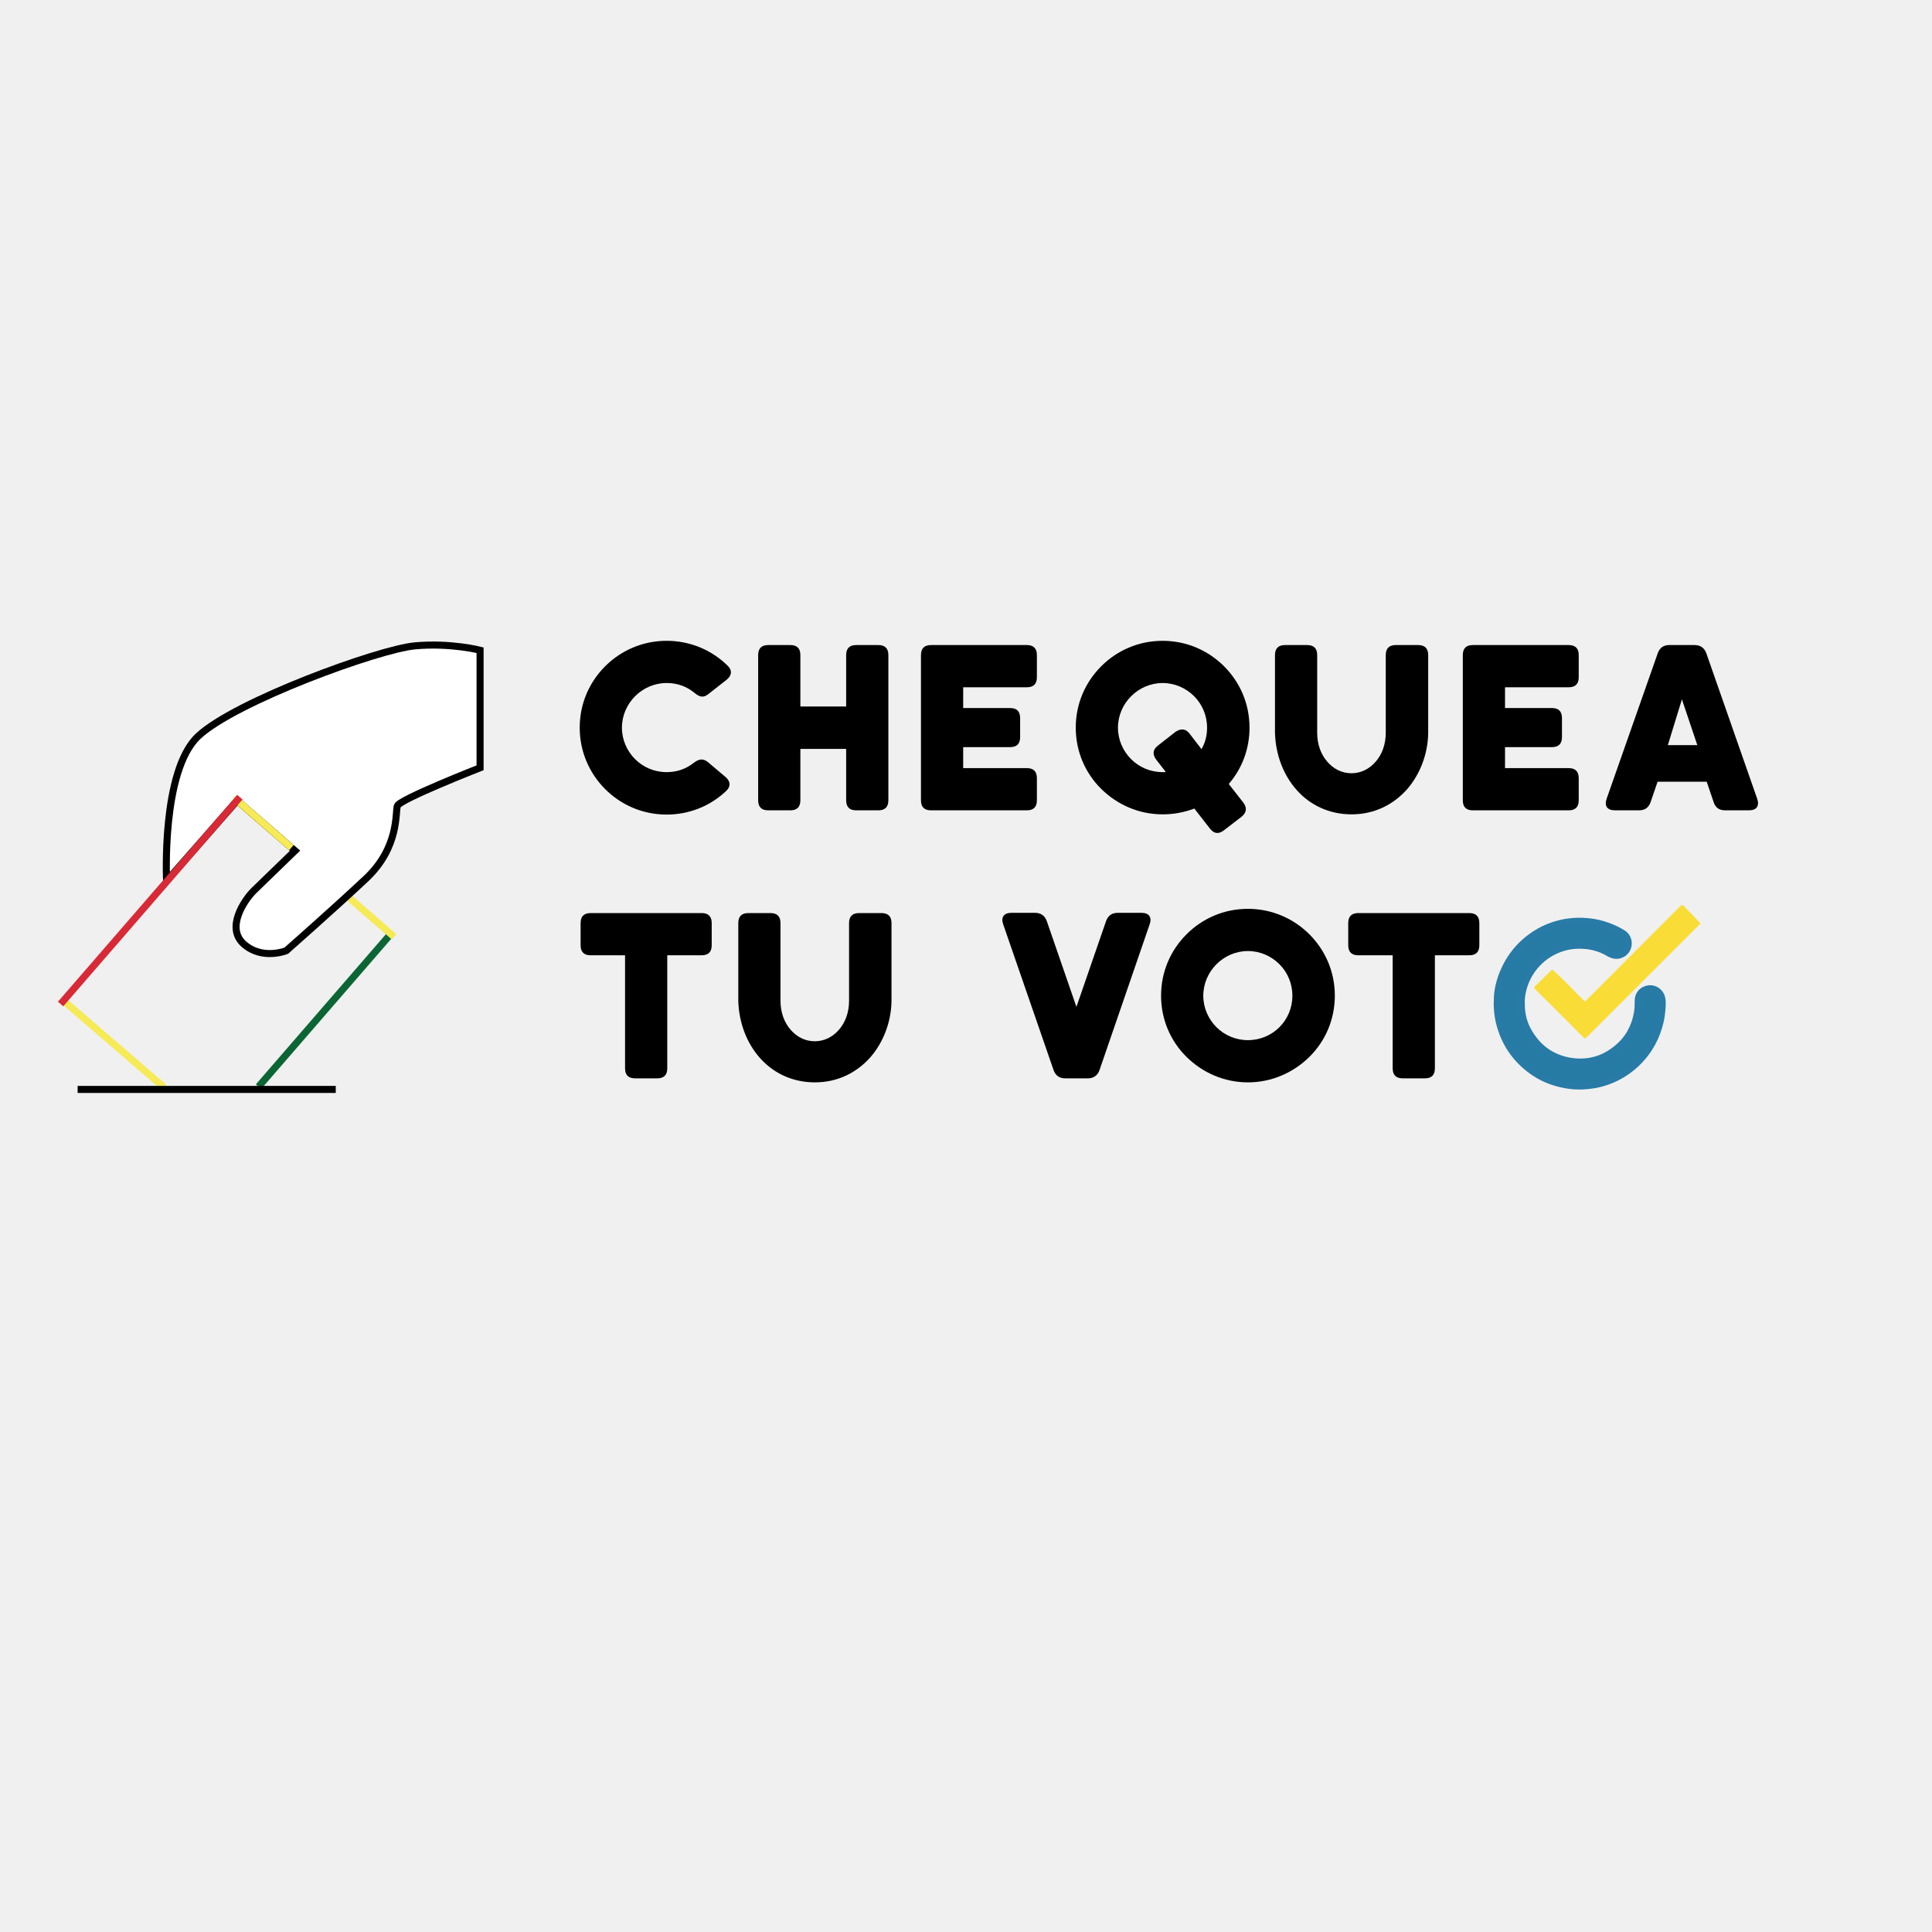
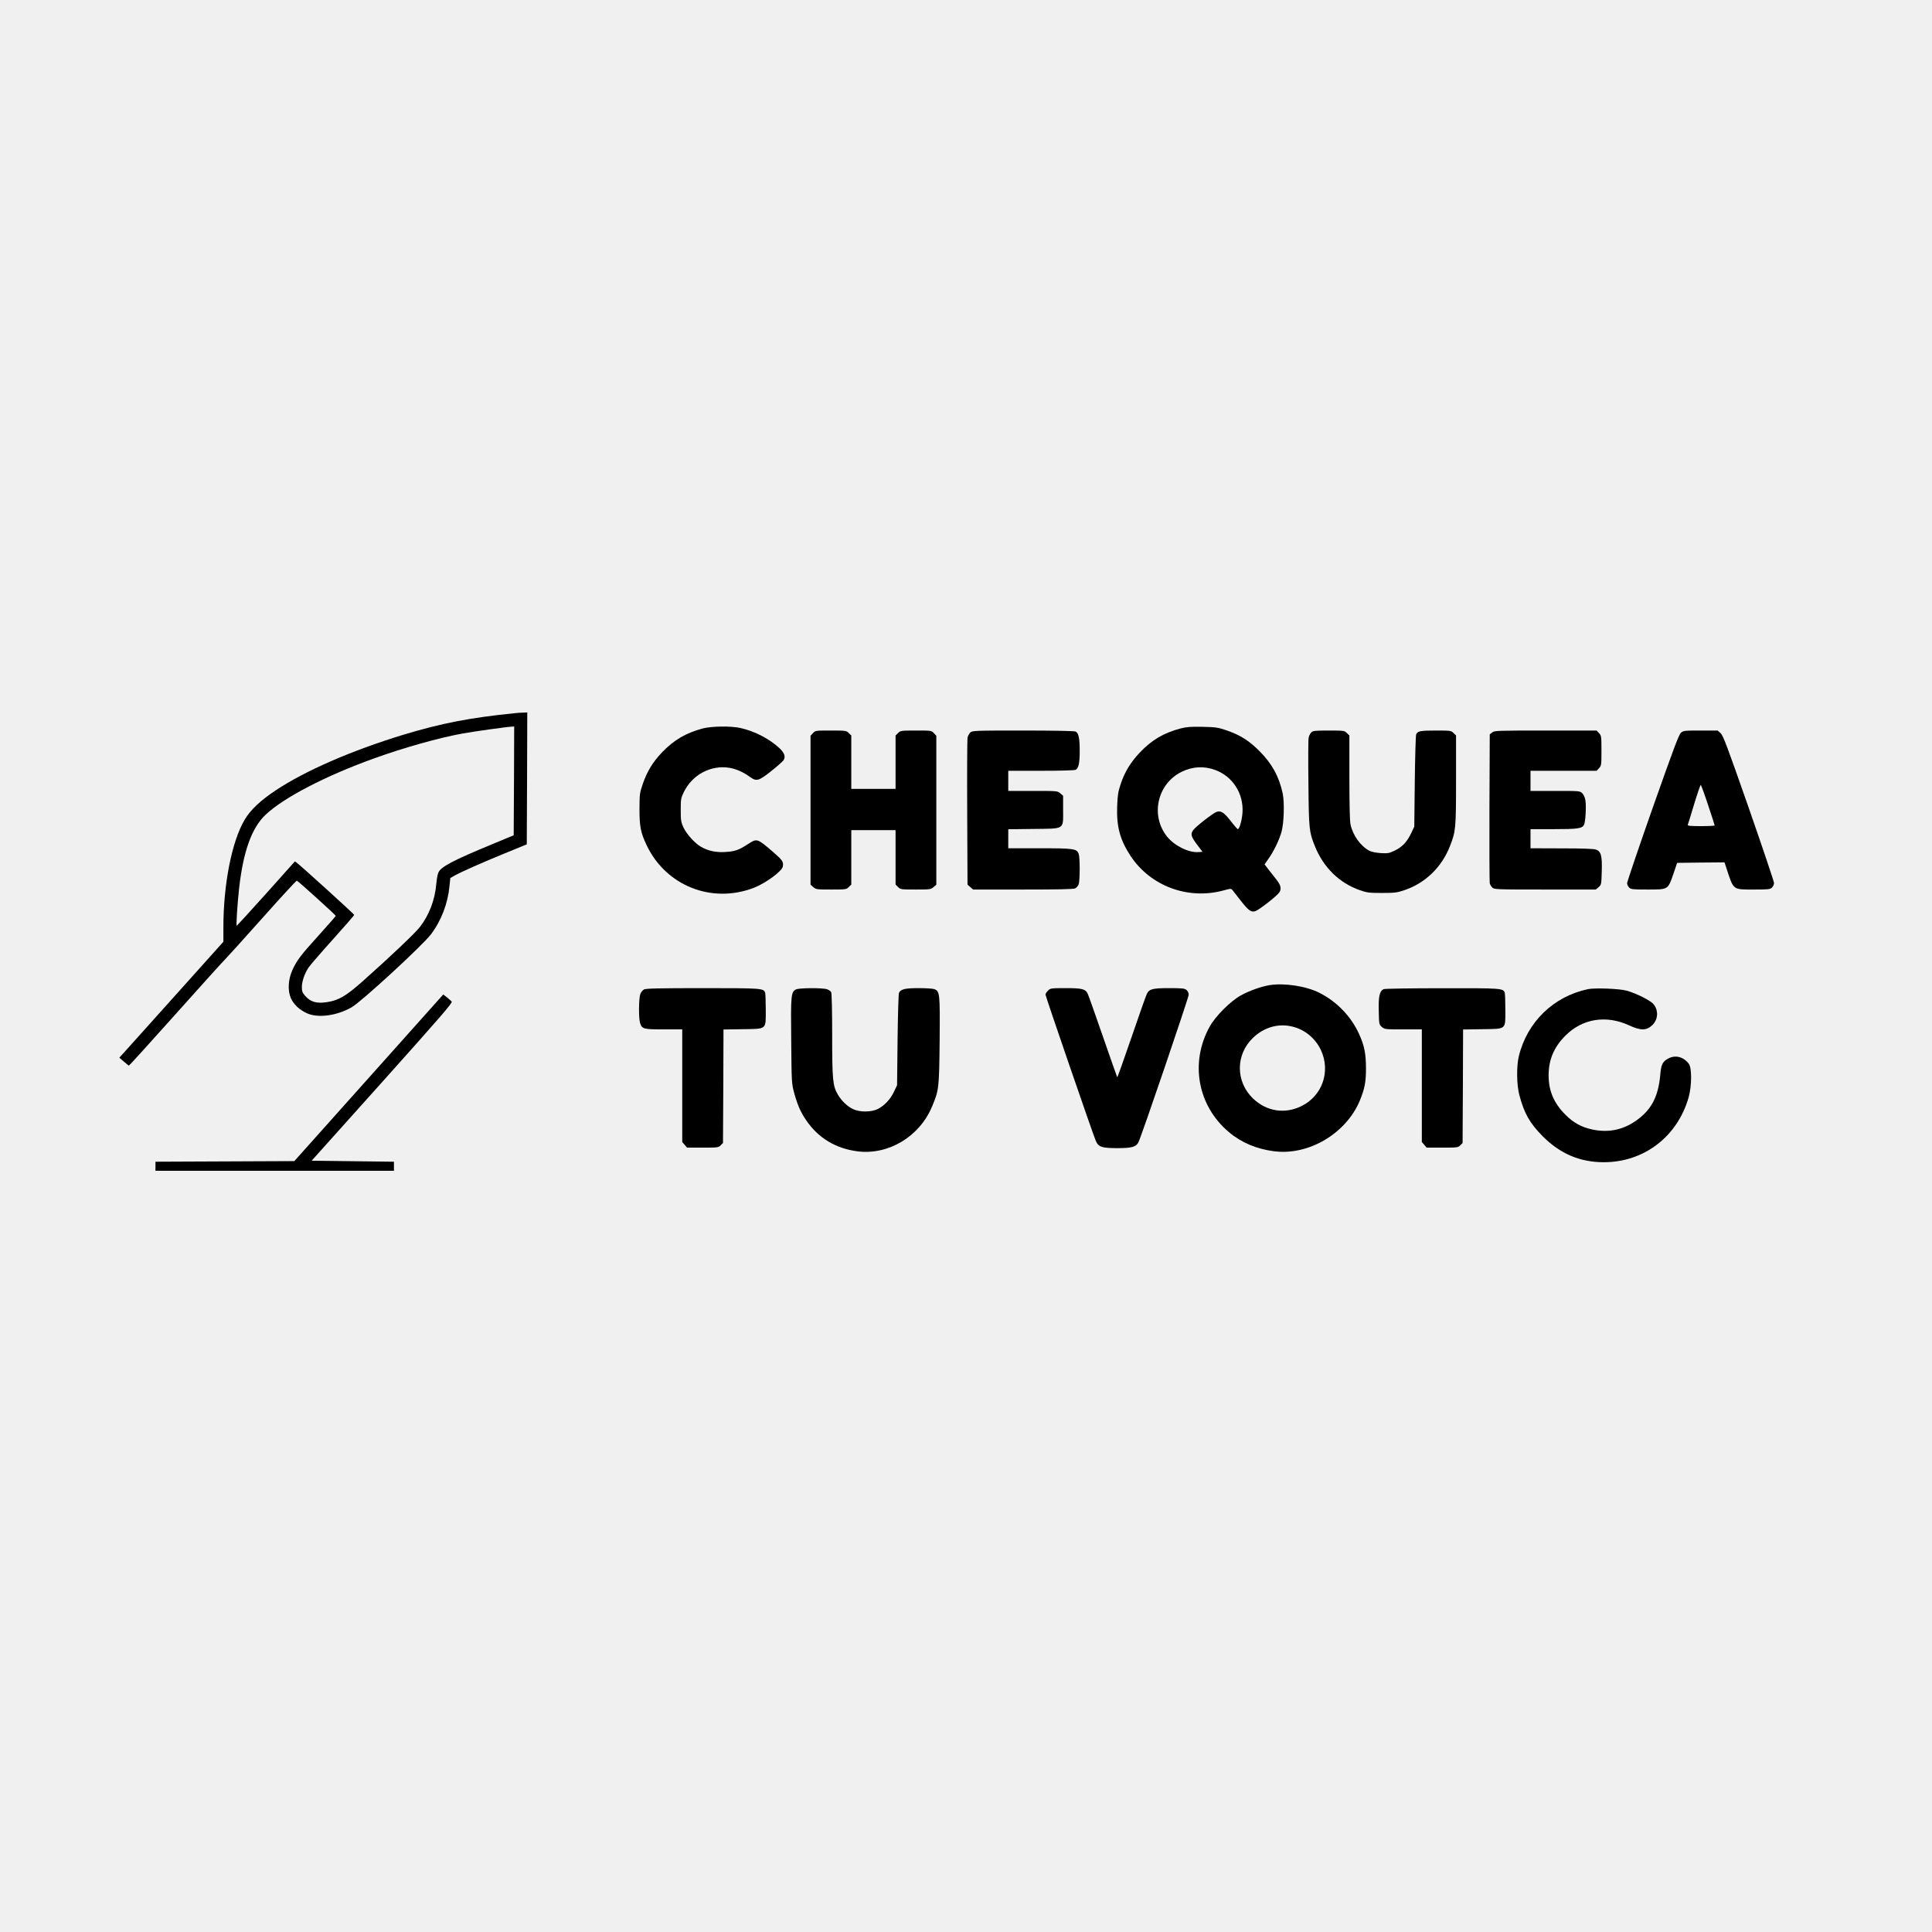
- <svg xmlns="http://www.w3.org/2000/svg" version="1.1" x="0px" y="0px" viewBox="0 0 1920 1920" style="enable-background:new 0 0 1920 1920;" xml:space="preserve">
-   <style type="text/css">
- 	.st0{fill:#2F5952;}
- 	.st1{fill:none;stroke:#000000;stroke-width:5;stroke-miterlimit:10;}
- 	.st2{fill:#F6E954;}
- 	.st3{fill:#D72937;}
- 	.st4{fill:#0C6433;}
- 	.st5{fill:#FFFFFF;stroke:#000000;stroke-width:5;stroke-miterlimit:10;}
- 	.st6{fill:none;stroke:#000000;stroke-width:12;stroke-miterlimit:10;}
- 	.st7{fill:none;stroke:#000000;stroke-width:15;stroke-miterlimit:10;}
- 	.st8{fill:#FFFFFF;stroke:#000000;stroke-width:8;stroke-miterlimit:10;}
- 	.st9{fill:#F9DC36;}
- 	.st10{fill:#267BA5;}
- 	.st11{fill:#B72C2C;}
- 	.st12{fill:#385D93;}
- 	.st13{stroke:#000000;stroke-width:8;stroke-miterlimit:10;}
- 	.st14{fill:#FFFFFF;stroke:#000000;stroke-width:7;stroke-miterlimit:10;}
- 	.st15{fill:#385D93;stroke:#000000;stroke-width:8;stroke-miterlimit:10;}
- 	.st16{fill:#F6E954;stroke:#000000;stroke-width:8;stroke-miterlimit:10;}
- 	.st17{fill:none;stroke:#000000;stroke-width:8;stroke-miterlimit:10;}
- 	.st18{fill:#0C6433;stroke:#0C6534;stroke-width:8;stroke-miterlimit:10;}
- 	.st19{fill:#F6E954;stroke:#F6EA56;stroke-width:8;stroke-miterlimit:10;}
- 	.st20{fill:#D72937;stroke:#D82937;stroke-width:8;stroke-miterlimit:10;}
- 	.st21{fill:#385D93;stroke:#000000;stroke-width:5;stroke-miterlimit:10;}
- 	.st22{fill:#F2CC2F;stroke:#000000;stroke-width:5;stroke-miterlimit:10;}
- 	.st23{fill:#0C6433;stroke:#0C6534;stroke-width:7;stroke-miterlimit:10;}
- 	.st24{fill:#F6E954;stroke:#F6EA56;stroke-width:7;stroke-miterlimit:10;}
- 	.st25{fill:none;stroke:#000000;stroke-width:7;stroke-miterlimit:10;}
- 	.st26{fill:#D72937;stroke:#D82937;stroke-width:7;stroke-miterlimit:10;}
- 	.st27{fill:#267BA5;stroke:#277BA6;stroke-width:6;stroke-miterlimit:10;}
- 	.st28{fill:#267BA5;stroke:#277BA6;stroke-width:3;stroke-miterlimit:10;}
- </style>
-   <g id="Capa_1">
-     <path d="M662.45,809.51c-23.75,0-45.28-9.54-61.04-25.3c-15.76-15.76-25.3-37.29-25.3-61.04c0-23.97,9.54-45.28,25.3-61.04   c15.76-15.76,37.29-25.3,61.04-25.3c23.08,0,44.61,8.88,60.81,24.86c4.66,4.66,4,9.77-1.33,13.98l-17.53,13.76   c-5.1,4.22-8.88,3.55-13.98-0.67c-7.99-6.66-17.31-9.99-27.96-9.99c-12.21,0-23.3,5.11-31.29,13.1c-7.99,7.99-13.1,19.09-13.1,31.3   c0,12.21,5.1,23.3,13.1,31.29c7.99,7.99,19.09,12.87,31.29,12.87c10.21,0,19.31-3.11,27.08-9.32c5.1-3.77,9.1-4.66,14.2-0.44   L720.83,772c5.1,4.22,5.77,9.54,0.67,14.2C705.51,801.3,684.65,809.51,662.45,809.51z" />
-     <path d="M882.85,795.31c0,6.66-3.33,9.99-9.99,9.99h-21.97c-6.66,0-9.99-3.33-9.99-9.99v-51.05h-45.5v51.05   c0,6.66-3.33,9.99-9.99,9.99h-21.97c-6.66,0-9.99-3.33-9.99-9.99V651.04c0-6.66,3.33-9.99,9.99-9.99h21.97   c6.66,0,9.99,3.33,9.99,9.99v51.05h45.5v-51.05c0-6.66,3.33-9.99,9.99-9.99h21.97c6.66,0,9.99,3.33,9.99,9.99V795.31z" />
-     <path d="M1030.45,795.31c0,6.66-3.33,9.99-9.99,9.99h-95.22c-6.66,0-9.99-3.33-9.99-9.99V651.04c0-6.66,3.33-9.99,9.99-9.99h95.22   c6.66,0,9.99,3.33,9.99,9.99v21.97c0,6.66-3.33,9.99-9.99,9.99h-63.26v20.64h46.61c6.66,0,9.99,3.33,9.99,9.99v18.87   c0,6.66-3.33,9.99-9.99,9.99h-46.61v20.86h63.26c6.66,0,9.99,3.33,9.99,9.99V795.31z" />
-     <path d="M1216.45,825.05c-5.33,4.22-9.99,3.55-13.98-1.55l-15.54-19.98c-9.99,3.77-20.42,5.77-31.52,5.77   c-23.97,0-45.28-9.77-61.04-25.3c-15.76-15.54-25.3-37.07-25.3-60.81c0-23.97,9.54-45.28,25.3-61.04   c15.76-15.76,37.07-25.3,61.04-25.3c23.75,0,45.28,9.54,61.04,25.3c15.76,15.76,25.3,37.07,25.3,61.04   c0,21.31-7.55,40.84-20.64,55.93l14.43,18.42c4,5.33,3.33,9.99-1.77,14.2L1216.45,825.05z M1149.2,755.14   c-4.22-5.55-3.55-10.21,1.55-14.2l17.31-13.54c5.55-3.77,10.21-3.33,14.2,1.78l11.76,15.31c3.77-6.44,5.55-13.54,5.55-21.31   c0-12.21-4.88-23.3-12.87-31.3c-7.99-7.99-19.09-13.1-31.29-13.1c-12.21,0-23.31,5.11-31.29,13.1c-7.99,7.99-13.1,19.09-13.1,31.3   c0,12.21,5.1,23.3,13.1,31.29c7.99,7.99,19.09,12.87,31.29,12.87c1.33,0,2.44,0,3.11-0.22L1149.2,755.14z" />
-     <path d="M1419.32,728.28c-0.22,20.42-7.77,40.84-20.86,55.93c-13.32,15.09-32.18,25.08-55.27,25.08c-22.19,0-41.06-9.1-54.38-23.97   c-13.32-14.87-21.09-35.07-21.75-57.04v-77.24c0-6.66,3.33-9.99,9.99-9.99h21.97c6.66,0,9.99,3.33,9.99,9.99v77.24   c0,11.54,3.77,21.53,9.99,28.63c6.21,7.32,14.65,11.54,24.19,11.54c9.1,0,17.76-4.22,23.97-11.54c6.22-7.1,9.99-17.09,9.99-28.63   v-77.24c0-6.66,3.33-9.99,9.99-9.99h22.19c6.66,0,9.99,3.33,9.99,9.99V728.28z" />
-     <path d="M1568.92,795.31c0,6.66-3.33,9.99-9.99,9.99h-95.22c-6.66,0-9.99-3.33-9.99-9.99V651.04c0-6.66,3.33-9.99,9.99-9.99h95.22   c6.66,0,9.99,3.33,9.99,9.99v21.97c0,6.66-3.33,9.99-9.99,9.99h-63.26v20.64h46.61c6.66,0,9.99,3.33,9.99,9.99v18.87   c0,6.66-3.33,9.99-9.99,9.99h-46.61v20.86h63.26c6.66,0,9.99,3.33,9.99,9.99V795.31z" />
-     <path d="M1684.12,641.05c5.55,0,9.54,2.66,11.54,7.99l50.6,144.71c2.44,7.1-0.44,11.54-8.21,11.54h-23.75   c-5.77,0-9.54-2.66-11.32-8.21l-6.88-20.2h-48.83l-6.88,20.2c-2,5.55-5.77,8.21-11.54,8.21h-23.97c-7.77,0-10.65-4.44-8.21-11.54   l50.83-144.71c2-5.33,5.77-7.99,11.32-7.99H1684.12z M1686.78,740.49l-15.31-45.5l-13.98,45.5H1686.78z" />
-     <path d="M631.16,1071.65c-6.66,0-9.99-3.33-9.99-9.99V949.35h-34.18c-6.66,0-9.99-3.33-9.99-9.99v-21.97   c0-6.66,3.33-9.99,9.99-9.99H697.3c6.66,0,9.99,3.33,9.99,9.99v21.97c0,6.66-3.33,9.99-9.99,9.99h-34.18v112.31   c0,6.66-3.33,9.99-9.99,9.99H631.16z" />
-     <path d="M885.96,994.63c-0.22,20.42-7.77,40.84-20.86,55.93c-13.32,15.09-32.18,25.08-55.27,25.08c-22.19,0-41.06-9.1-54.38-23.97   c-13.32-14.87-21.09-35.07-21.75-57.04v-77.24c0-6.66,3.33-9.99,9.99-9.99h21.97c6.66,0,9.99,3.33,9.99,9.99v77.24   c0,11.54,3.77,21.53,9.99,28.63c6.21,7.32,14.65,11.54,24.19,11.54c9.1,0,17.76-4.22,23.97-11.54c6.22-7.1,9.99-17.09,9.99-28.63   v-77.24c0-6.66,3.33-9.99,9.99-9.99h22.19c6.66,0,9.99,3.33,9.99,9.99V994.63z" />
-     <path d="M1069.74,1000.62l29.52-85.45c2-5.33,5.77-7.99,11.54-7.99h23.75c7.32,0,10.43,4.44,7.99,11.32l-49.94,145.16   c-2,5.33-5.99,7.99-11.54,7.99h-22.42c-5.77,0-9.54-2.66-11.54-7.99L996.94,918.5c-2.44-6.88,0.67-11.32,7.99-11.32h23.75   c5.55,0,9.54,2.66,11.54,7.99L1069.74,1000.62z" />
-     <path d="M1240.2,1075.64c-23.97,0-45.28-9.77-61.04-25.3s-25.3-37.07-25.3-60.81c0-23.97,9.54-45.28,25.3-61.04   c15.76-15.76,37.07-25.3,61.04-25.3c23.75,0,45.28,9.54,61.04,25.3c15.76,15.76,25.3,37.07,25.3,61.04   c0,23.75-9.54,45.28-25.3,60.81S1263.95,1075.64,1240.2,1075.64z M1240.2,945.13c-12.21,0-23.31,5.11-31.29,13.1   c-7.99,7.99-13.1,19.09-13.1,31.3c0,12.21,5.1,23.3,13.1,31.29c7.99,7.99,19.09,12.87,31.29,12.87c12.21,0,23.3-4.88,31.29-12.87   c7.99-7.99,12.87-19.09,12.87-31.29c0-12.21-4.88-23.3-12.87-31.3C1263.51,950.24,1252.41,945.13,1240.2,945.13z" />
-     <path d="M1394.02,1071.65c-6.66,0-9.99-3.33-9.99-9.99V949.35h-34.18c-6.66,0-9.99-3.33-9.99-9.99v-21.97   c0-6.66,3.33-9.99,9.99-9.99h110.31c6.66,0,9.99,3.33,9.99,9.99v21.97c0,6.66-3.33,9.99-9.99,9.99h-34.18v112.31   c0,6.66-3.33,9.99-9.99,9.99H1394.02z" />
-     <g>
-       <line class="st23" x1="256.91" y1="1079.92" x2="388.37" y2="928.13" />
-       <line class="st24" x1="65.33" y1="996.46" x2="162.76" y2="1080.39" />
-       <line class="st25" x1="77.16" y1="1082.66" x2="333.67" y2="1082.66" />
-       <line class="st24" x1="237.95" y1="797.59" x2="391.64" y2="930.97" />
-       <line class="st24" x1="235.87" y1="795.79" x2="292.29" y2="844.75" />
-       <path class="st14" d="M165.56,875.51c0,0-5.41-109.26,31.37-143.87s179.57-86.54,215.27-89.78c35.7-3.25,64.9,4.33,64.9,4.33    v116.83c0,0-80.05,31.37-82.21,37.86c-2.16,6.49,2.16,41.11-31.37,72.48c-33.53,31.37-78.97,71.39-78.97,71.39    s-23.8,9.74-42.19-6.49c-18.39-16.23,0.54-43.81,9.74-53.01l41.06-39.78l-57.44-49.85L165.56,875.51z" />
-       <line class="st24" x1="232.54" y1="792.79" x2="289.56" y2="842.4" />
-       <line class="st26" x1="238.39" y1="792.21" x2="60.23" y2="997.78" />
-     </g>
-     <g>
-       <path class="st27" d="M1512.34,996.6c-0.17,10.03,1.85,19.07,6.38,27.32c9.12,16.58,22.83,27.07,41.78,30.24    c10.21,1.7,20.16,0.86,29.84-2.82c6.23-2.37,11.75-5.9,16.84-10.15c10.94-9.12,17.22-20.87,19.62-34.78    c0.67-3.91,0.77-7.87,0.75-11.84c-0.05-6.56,4.4-11.62,11.13-12.41c5.67-0.67,11.51,3.2,13.05,9.01c0.88,3.31,0.76,6.72,0.5,10.07    c-0.38,5.01-0.9,10.01-2.13,14.91c-1.76,7.05-4.22,13.81-7.68,20.22c-2.56,4.73-5.52,9.17-8.92,13.33    c-4.53,5.55-9.71,10.4-15.53,14.57c-8.19,5.86-17.15,10.14-26.87,12.74c-5.53,1.48-11.2,2.25-16.95,2.6    c-10.81,0.67-21.23-1.04-31.42-4.47c-9.72-3.27-18.4-8.38-26.19-15.02c-13.64-11.64-22.5-26.24-26.81-43.63    c-2.12-8.56-2.63-17.28-2.08-26.01c0.61-9.65,3.32-18.84,7.41-27.63c4.63-9.94,10.94-18.65,18.99-26.07    c4.78-4.41,10.02-8.21,15.71-11.38c8.71-4.85,18.01-7.99,27.84-9.49c7.43-1.13,14.89-1.12,22.37-0.25c6,0.7,11.82,2.06,17.48,4.11    c5.5,2,10.82,4.39,15.75,7.59c7.7,4.99,7.06,16.85-1.07,21.08c-5.04,2.62-9.59,1.41-14.12-1.28c-6.6-3.9-13.78-6.12-21.39-6.95    c-9.76-1.06-19.25,0.01-28.37,3.75c-8.94,3.67-16.52,9.21-22.72,16.64c-5.87,7.05-9.79,15.07-11.87,23.98    C1512.71,988.7,1512.12,992.9,1512.34,996.6z" />
-       <path class="st9" d="M1689.83,917.63c-0.12,0.64-0.62,0.92-0.98,1.29c-12.43,12.44-24.86,24.87-37.3,37.3    c-23.36,23.34-46.72,46.67-70.09,70.01c-1.71,1.7-3.53,3.3-5.16,5.07c-0.95,1.03-1.5,0.83-2.39-0.06    c-10.77-10.83-21.58-21.62-32.39-32.42c-5.31-5.3-10.6-10.63-15.95-15.88c-1.07-1.05-1.22-1.71-0.06-2.83    c5.4-5.21,10.73-10.5,16.04-15.8c0.78-0.78,1.19-0.78,2.03-0.02c10.31,9.32,19.75,19.51,29.65,29.24c2.11,2.07,1.68,2,3.65,0.04    c31.15-31.16,62.31-62.32,93.44-93.51c1-1,1.56-0.99,2.57,0c5.5,5.42,10.81,11.02,16.11,16.63    C1689.3,916.99,1689.56,917.33,1689.83,917.63z" />
-     </g>
+ <svg xmlns="http://www.w3.org/2000/svg" version="1.0" width="1920pt" height="1920pt" viewBox="0 0 1920 1920" preserveAspectRatio="xMidYMid meet">
+   <g transform="translate(0,1920) scale(0.1,-0.1)" fill="#000000" stroke="none">
+     <path d="M5120 12113 c-454 -46 -730 -100 -1109 -214 -512 -156 -976 -357 -1272 -554 -152 -101 -251 -195 -308 -292 -127 -215 -211 -639 -211 -1070 l0 -142 -442 -493 c-243 -271 -475 -530 -517 -576 l-75 -83 45 -39 c24 -22 47 -39 50 -40 4 0 215 233 470 518 254 284 472 526 485 537 12 11 176 192 364 403 188 211 345 382 350 380 16 -6 388 -343 387 -350 -1 -4 -75 -88 -163 -186 -185 -204 -221 -252 -266 -347 -44 -95 -51 -206 -18 -283 27 -62 82 -115 159 -151 110 -51 298 -26 446 59 100 58 703 613 788 725 102 135 168 307 184 480 l8 79 40 23 c67 38 278 131 505 224 l215 88 3 655 2 656 -42 -2 c-24 0 -59 -3 -78 -5z m-12 -673 l-3 -541 -200 -83 c-409 -169 -526 -231 -549 -289 -8 -17 -16 -67 -20 -110 -14 -161 -70 -308 -162 -428 -46 -60 -289 -291 -568 -539 -165 -147 -241 -192 -356 -209 -105 -16 -164 1 -219 64 -26 30 -31 44 -31 85 0 57 27 136 68 197 15 22 123 147 240 277 116 129 212 239 212 244 0 7 -484 447 -561 510 l-28 22 -286 -320 c-158 -176 -290 -320 -292 -320 -8 0 6 214 23 370 41 368 125 603 264 734 182 171 596 386 1080 560 291 105 645 205 880 247 110 20 440 66 488 68 l22 1 -2 -540z" />
+     <path d="M6985 11961 c-169 -45 -288 -115 -407 -239 -91 -96 -146 -186 -190 -312 -31 -91 -32 -101 -33 -250 0 -174 12 -234 70 -357 191 -406 649 -588 1069 -425 119 47 280 166 286 212 7 47 -4 62 -97 143 -161 138 -159 137 -252 77 -91 -59 -127 -71 -222 -77 -95 -6 -173 11 -245 53 -60 35 -141 125 -172 191 -24 53 -27 69 -27 173 0 110 2 119 32 181 84 170 267 268 449 239 69 -11 139 -42 207 -91 65 -47 86 -41 209 56 59 46 114 96 124 109 23 36 11 72 -39 120 -100 93 -241 167 -387 201 -93 21 -285 19 -375 -4z" />
+     <path d="M11733 11961 c-171 -46 -286 -114 -405 -239 -92 -97 -150 -192 -191 -314 -26 -80 -31 -111 -35 -228 -6 -199 29 -327 134 -487 197 -298 568 -437 919 -343 78 21 80 21 95 2 8 -10 46 -58 83 -106 75 -96 103 -116 145 -100 41 16 218 155 237 187 22 37 13 71 -31 127 -20 25 -54 69 -77 98 l-40 52 42 60 c51 72 105 185 127 265 24 87 30 292 11 381 -36 167 -106 295 -231 420 -105 105 -191 159 -327 206 -86 29 -106 32 -239 35 -119 2 -158 -1 -217 -16z m344 -413 c173 -64 282 -233 271 -421 -5 -76 -30 -167 -47 -167 -4 0 -36 36 -70 81 -68 86 -98 106 -142 90 -33 -11 -200 -141 -229 -178 -31 -40 -25 -65 35 -145 l55 -73 -41 -3 c-96 -7 -236 62 -310 153 -169 210 -99 525 144 645 108 53 224 59 334 18z" />
+     <path d="M8079 11914 l-24 -26 0 -740 0 -740 28 -24 c27 -23 34 -24 178 -24 146 0 151 1 174 25 l25 24 0 271 0 270 220 0 220 0 0 -270 0 -271 25 -24 c23 -24 28 -25 174 -25 144 0 151 1 178 24 l28 24 0 740 0 740 -24 26 c-24 26 -26 26 -178 26 -150 0 -155 -1 -178 -25 l-25 -24 0 -266 0 -265 -220 0 -220 0 0 265 0 266 -25 24 c-23 24 -28 25 -178 25 -152 0 -154 0 -178 -26z" />
+     <path d="M9642 11920 c-11 -11 -24 -35 -27 -52 -3 -18 -5 -354 -3 -746 l3 -714 28 -24 28 -24 494 0 c348 0 501 3 519 11 14 7 30 25 36 42 13 38 13 267 0 302 -19 51 -50 55 -390 55 l-310 0 0 95 0 94 250 3 c317 4 295 -10 295 189 l0 141 -28 24 c-28 24 -29 24 -273 24 l-244 0 0 100 0 100 326 0 c193 0 333 4 344 10 29 16 40 66 40 190 0 124 -11 174 -40 190 -12 6 -213 10 -522 10 -490 0 -505 -1 -526 -20z" />
+     <path d="M13031 11921 c-11 -11 -23 -35 -26 -54 -4 -18 -5 -222 -2 -453 4 -453 7 -481 63 -620 85 -214 243 -369 449 -441 73 -25 92 -27 220 -27 125 0 149 3 220 27 209 70 374 229 456 442 56 145 59 170 59 653 l0 443 -25 24 c-23 24 -28 25 -175 25 -153 0 -181 -5 -196 -37 -5 -10 -11 -220 -14 -468 l-5 -450 -28 -59 c-42 -90 -88 -140 -162 -177 -60 -29 -71 -31 -142 -27 -47 3 -92 12 -112 22 -90 47 -166 153 -190 264 -7 34 -11 199 -11 468 l0 415 -25 24 c-24 24 -28 25 -180 25 -140 0 -157 -2 -174 -19z" />
+     <path d="M14829 11921 l-24 -19 -3 -729 c-1 -400 0 -738 3 -751 3 -12 14 -31 25 -42 19 -19 35 -20 524 -20 l505 0 28 24 c27 23 27 26 31 152 5 161 -7 203 -58 221 -24 8 -132 12 -342 12 l-308 1 0 95 0 95 229 0 c239 0 283 6 303 43 14 27 23 180 14 242 -5 30 -17 56 -31 71 -24 24 -25 24 -270 24 l-245 0 0 100 0 100 328 0 329 0 24 26 c23 25 24 31 24 174 0 143 -1 149 -24 174 l-24 26 -508 0 c-484 0 -508 -1 -530 -19z" />
+     <path d="M16705 11918 c-21 -19 -73 -158 -281 -747 -140 -398 -254 -735 -254 -748 0 -13 9 -32 20 -43 18 -18 33 -20 184 -20 206 0 201 -3 256 155 l37 110 236 3 235 2 22 -67 c70 -212 58 -203 275 -203 142 0 157 2 175 20 11 11 20 31 20 45 0 14 -113 349 -250 743 -217 620 -255 721 -280 745 l-30 27 -170 0 c-161 0 -170 -1 -195 -22z m269 -716 c36 -108 66 -200 66 -205 0 -4 -61 -7 -136 -7 -104 0 -135 3 -131 13 3 6 31 99 63 205 32 105 62 192 66 192 3 0 36 -89 72 -198z" />
+     <path d="M12618 9410 c-85 -14 -204 -56 -288 -103 -102 -57 -250 -205 -307 -307 -200 -358 -122 -789 190 -1051 123 -104 275 -168 448 -190 346 -45 721 179 855 509 47 117 59 180 59 317 -1 147 -16 224 -70 342 -79 173 -221 320 -392 406 -132 67 -346 100 -495 77z m221 -411 c124 -28 231 -115 287 -232 101 -214 15 -460 -196 -561 -164 -79 -342 -51 -475 75 -178 168 -178 440 0 608 108 102 247 142 384 110z" />
+     <path d="M6400 9367 c-14 -7 -30 -28 -37 -47 -15 -43 -17 -232 -3 -282 18 -64 31 -68 237 -68 l183 0 0 -559 0 -560 24 -28 24 -28 156 0 c148 0 156 1 178 23 l23 23 3 564 2 564 191 3 c244 4 229 -9 229 198 0 82 -3 156 -6 165 -17 44 -32 45 -621 45 -429 0 -564 -3 -583 -13z" />
+     <path d="M7910 9367 c-49 -25 -52 -56 -47 -512 4 -413 4 -422 29 -515 32 -117 63 -190 119 -272 120 -177 294 -282 512 -310 307 -38 614 146 739 444 69 164 71 180 76 654 4 473 2 493 -53 514 -15 6 -85 10 -156 10 -136 0 -177 -10 -195 -47 -5 -10 -11 -220 -14 -468 l-5 -450 -31 -65 c-36 -76 -96 -139 -162 -172 -64 -31 -176 -32 -243 -1 -55 25 -117 83 -153 146 -50 85 -56 145 -56 590 0 247 -4 416 -10 427 -5 10 -24 23 -41 29 -45 15 -277 14 -309 -2z" />
+     <path d="M10415 9355 c-14 -13 -25 -31 -25 -39 0 -17 472 -1389 500 -1454 27 -61 59 -72 215 -72 142 0 185 12 208 57 29 55 500 1439 500 1467 0 18 -8 36 -22 48 -20 16 -42 18 -173 18 -164 0 -197 -8 -221 -58 -8 -15 -76 -208 -152 -430 -76 -221 -140 -401 -142 -398 -2 2 -66 185 -143 407 -77 222 -145 415 -152 427 -23 44 -56 52 -218 52 -147 0 -152 -1 -175 -25z" />
+     <path d="M13752 9370 c-42 -17 -54 -70 -50 -218 3 -132 3 -134 31 -158 28 -23 32 -24 213 -24 l184 0 0 -559 0 -560 24 -28 24 -28 156 0 c148 0 156 1 178 23 l23 23 3 564 2 564 191 3 c244 4 229 -9 229 198 0 82 -3 156 -6 165 -17 44 -32 45 -621 44 -315 0 -568 -4 -581 -9z" />
+     <path d="M15781 9370 c-342 -72 -605 -327 -687 -667 -24 -98 -22 -285 5 -385 48 -182 103 -279 231 -409 174 -175 371 -259 609 -259 400 0 733 256 843 647 31 112 32 289 2 330 -52 70 -133 92 -204 54 -58 -31 -72 -58 -81 -168 -19 -200 -80 -326 -209 -427 -141 -111 -293 -147 -465 -111 -109 23 -190 68 -270 149 -114 115 -165 236 -165 389 0 156 52 279 165 393 169 171 405 210 635 104 118 -54 174 -53 233 5 56 56 60 146 9 206 -30 37 -173 108 -267 134 -70 20 -316 29 -384 15z" />
+     <path d="M3665 8489 l-740 -828 -690 -3 -690 -3 0 -45 0 -45 1185 0 1185 0 0 45 0 45 -409 5 -409 5 702 783 c579 647 700 786 690 798 -7 8 -28 27 -48 43 l-36 28 -740 -828z" />
  </g>
-   <g id="Capa_2">
- </g>
</svg>
